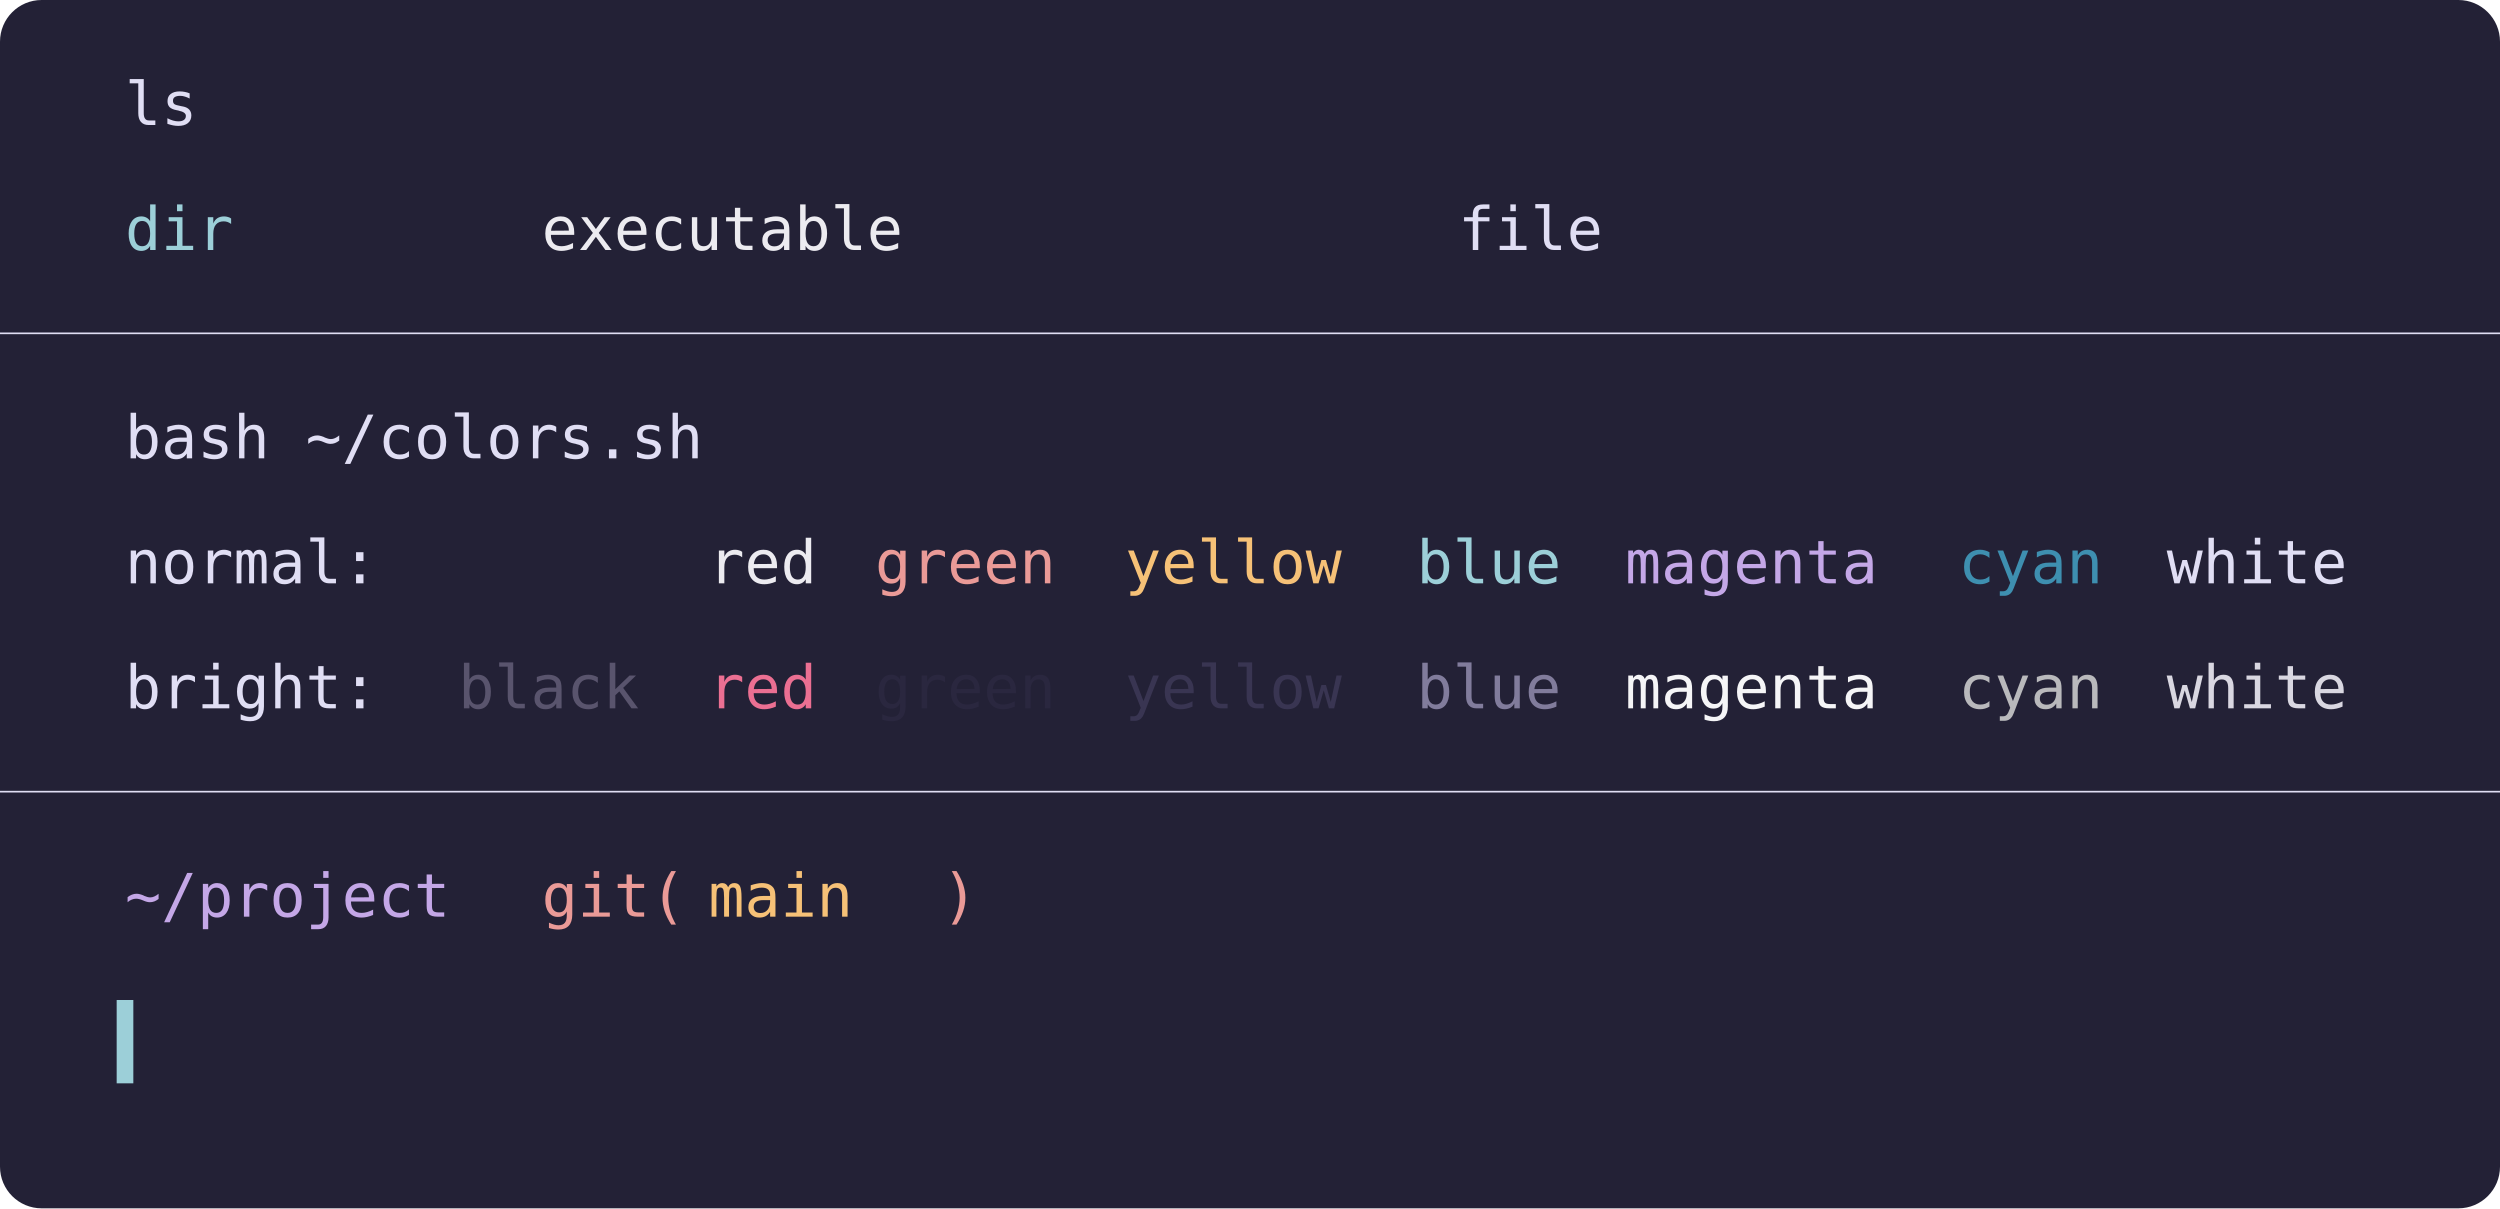
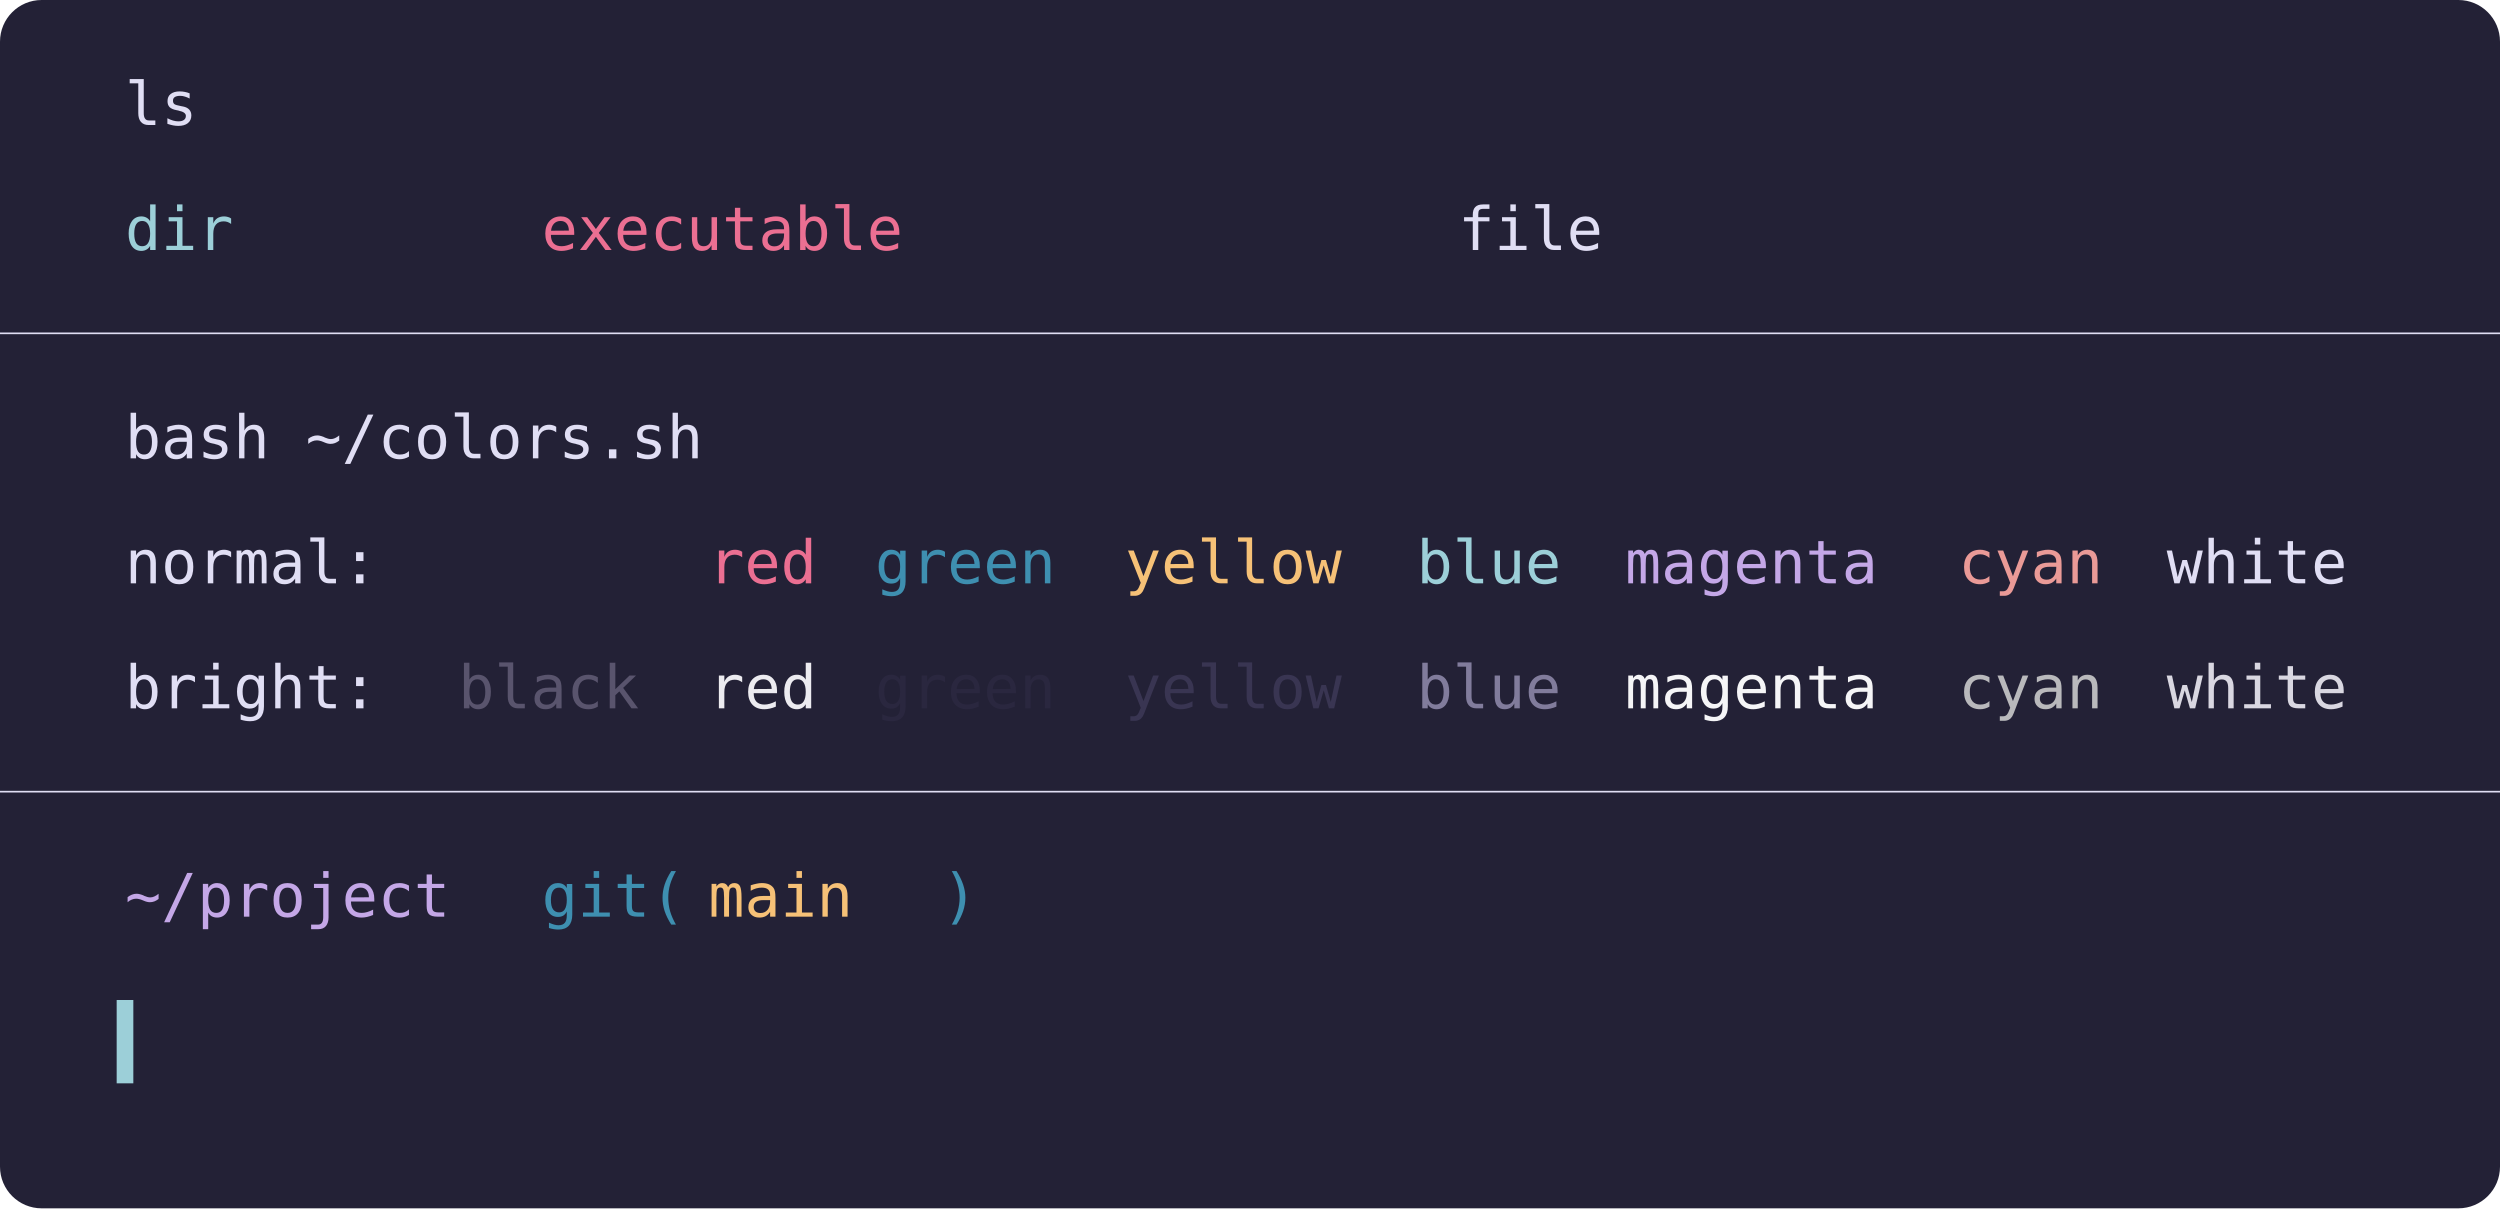
<svg xmlns="http://www.w3.org/2000/svg" viewBox="0 0 300 145">
  <rect width="300" height="145" fill="#232136" class="Dynamic" rx="5" />
  <text x="15" y="15" fill="#e0def4" class="Dynamic" font-family="monospace" font-size=".6em">ls</text>
  <text x="15" y="30" fill="#9ccfd8" class="Dynamic" font-family="monospace" font-size=".6em">
dir
</text>
-   <text x="65" y="30" fill="#ecebf0" class="Dynamic" font-family="monospace" font-size=".6em">
+   <text x="65" y="30" fill="#eb6f92" class="Dynamic" font-family="monospace" font-size=".6em">
executable
</text>
  <text x="175" y="30" fill="#e0def4" class="Dynamic" font-family="monospace" font-size=".6em">
file
</text>
  <path stroke="#e0def4" d="M0 40h300" class="Dynamic" style="stroke-width:.2" />
  <text x="15" y="55" fill="#e0def4" class="Dynamic" font-family="monospace" font-size=".6em">bash ~/colors.sh</text>
  <text x="15" y="70" fill="#e0def4" class="Dynamic" font-family="monospace" font-size=".6em">
normal:
</text>
  <text x="55" y="70" fill="#232136" class="Dynamic" font-family="monospace" font-size=".6em">
black
</text>
-   <text x="85" y="70" fill="#ecebf0" class="Dynamic" font-family="monospace" font-size=".6em">
+   <text x="85" y="70" fill="#eb6f92" class="Dynamic" font-family="monospace" font-size=".6em">
red
</text>
-   <text x="105" y="70" fill="#ea9a97" class="Dynamic" font-family="monospace" font-size=".6em">
+   <text x="105" y="70" fill="#3e8fb0" class="Dynamic" font-family="monospace" font-size=".6em">
green
</text>
  <text x="135" y="70" fill="#f6c177" class="Dynamic" font-family="monospace" font-size=".6em">
yellow
</text>
  <text x="170" y="70" fill="#9ccfd8" class="Dynamic" font-family="monospace" font-size=".6em">
blue
</text>
  <text x="195" y="70" fill="#c4a7e7" class="Dynamic" font-family="monospace" font-size=".6em">
magenta
</text>
-   <text x="235" y="70" fill="#3e8fb0" class="Dynamic" font-family="monospace" font-size=".6em">
+   <text x="235" y="70" fill="#ea9a97" class="Dynamic" font-family="monospace" font-size=".6em">
cyan
</text>
  <text x="260" y="70" fill="#e0def4" class="Dynamic" font-family="monospace" font-size=".6em">
white
</text>
  <text x="15" y="85" fill="#e0def4" class="Dynamic" font-family="monospace" font-size=".6em">
bright:
</text>
  <text x="55" y="85" fill="#59546d" class="Dynamic" font-family="monospace" font-size=".6em">
black
</text>
-   <text x="85" y="85" fill="#eb6f92" class="Dynamic" font-family="monospace" font-size=".6em">
+   <text x="85" y="85" fill="#ecebf0" class="Dynamic" font-family="monospace" font-size=".6em">
red
</text>
  <text x="105" y="85" fill="#2a273f" class="Dynamic" font-family="monospace" font-size=".6em">
green
</text>
  <text x="135" y="85" fill="#393552" class="Dynamic" font-family="monospace" font-size=".6em">
yellow
</text>
  <text x="170" y="85" fill="#817c9c" class="Dynamic" font-family="monospace" font-size=".6em">
blue
</text>
  <text x="195" y="85" fill="#f5f5f7" class="Dynamic" font-family="monospace" font-size=".6em">
magenta
</text>
  <text x="235" y="85" fill="#b9b9bc" class="Dynamic" font-family="monospace" font-size=".6em">
cyan
</text>
  <text x="260" y="85" fill="#d9d7e1" class="Dynamic" font-family="monospace" font-size=".6em">
white
</text>
  <path stroke="#e0def4" d="M0 95h300" class="Dynamic" style="stroke-width:.2" />
  <text x="15" y="110" fill="#c4a7e7" class="Dynamic" font-family="monospace" font-size=".6em">
~/project
</text>
-   <text x="65" y="110" fill="#ea9a97" class="Dynamic" font-family="monospace" font-size=".6em">
+   <text x="65" y="110" fill="#3e8fb0" class="Dynamic" font-family="monospace" font-size=".6em">
git(
    </text>
  <text x="85" y="110" fill="#f6c177" class="Dynamic" font-family="monospace" font-size=".6em">
      main
    </text>
-   <text x="113" y="110" fill="#ea9a97" class="Dynamic" font-family="monospace" font-size=".6em">
+   <text x="113" y="110" fill="#3e8fb0" class="Dynamic" font-family="monospace" font-size=".6em">
      )
</text>
  <path stroke="#9ccfd8" d="M15 120v10" class="Dynamic" style="stroke-width:2" />
</svg>
